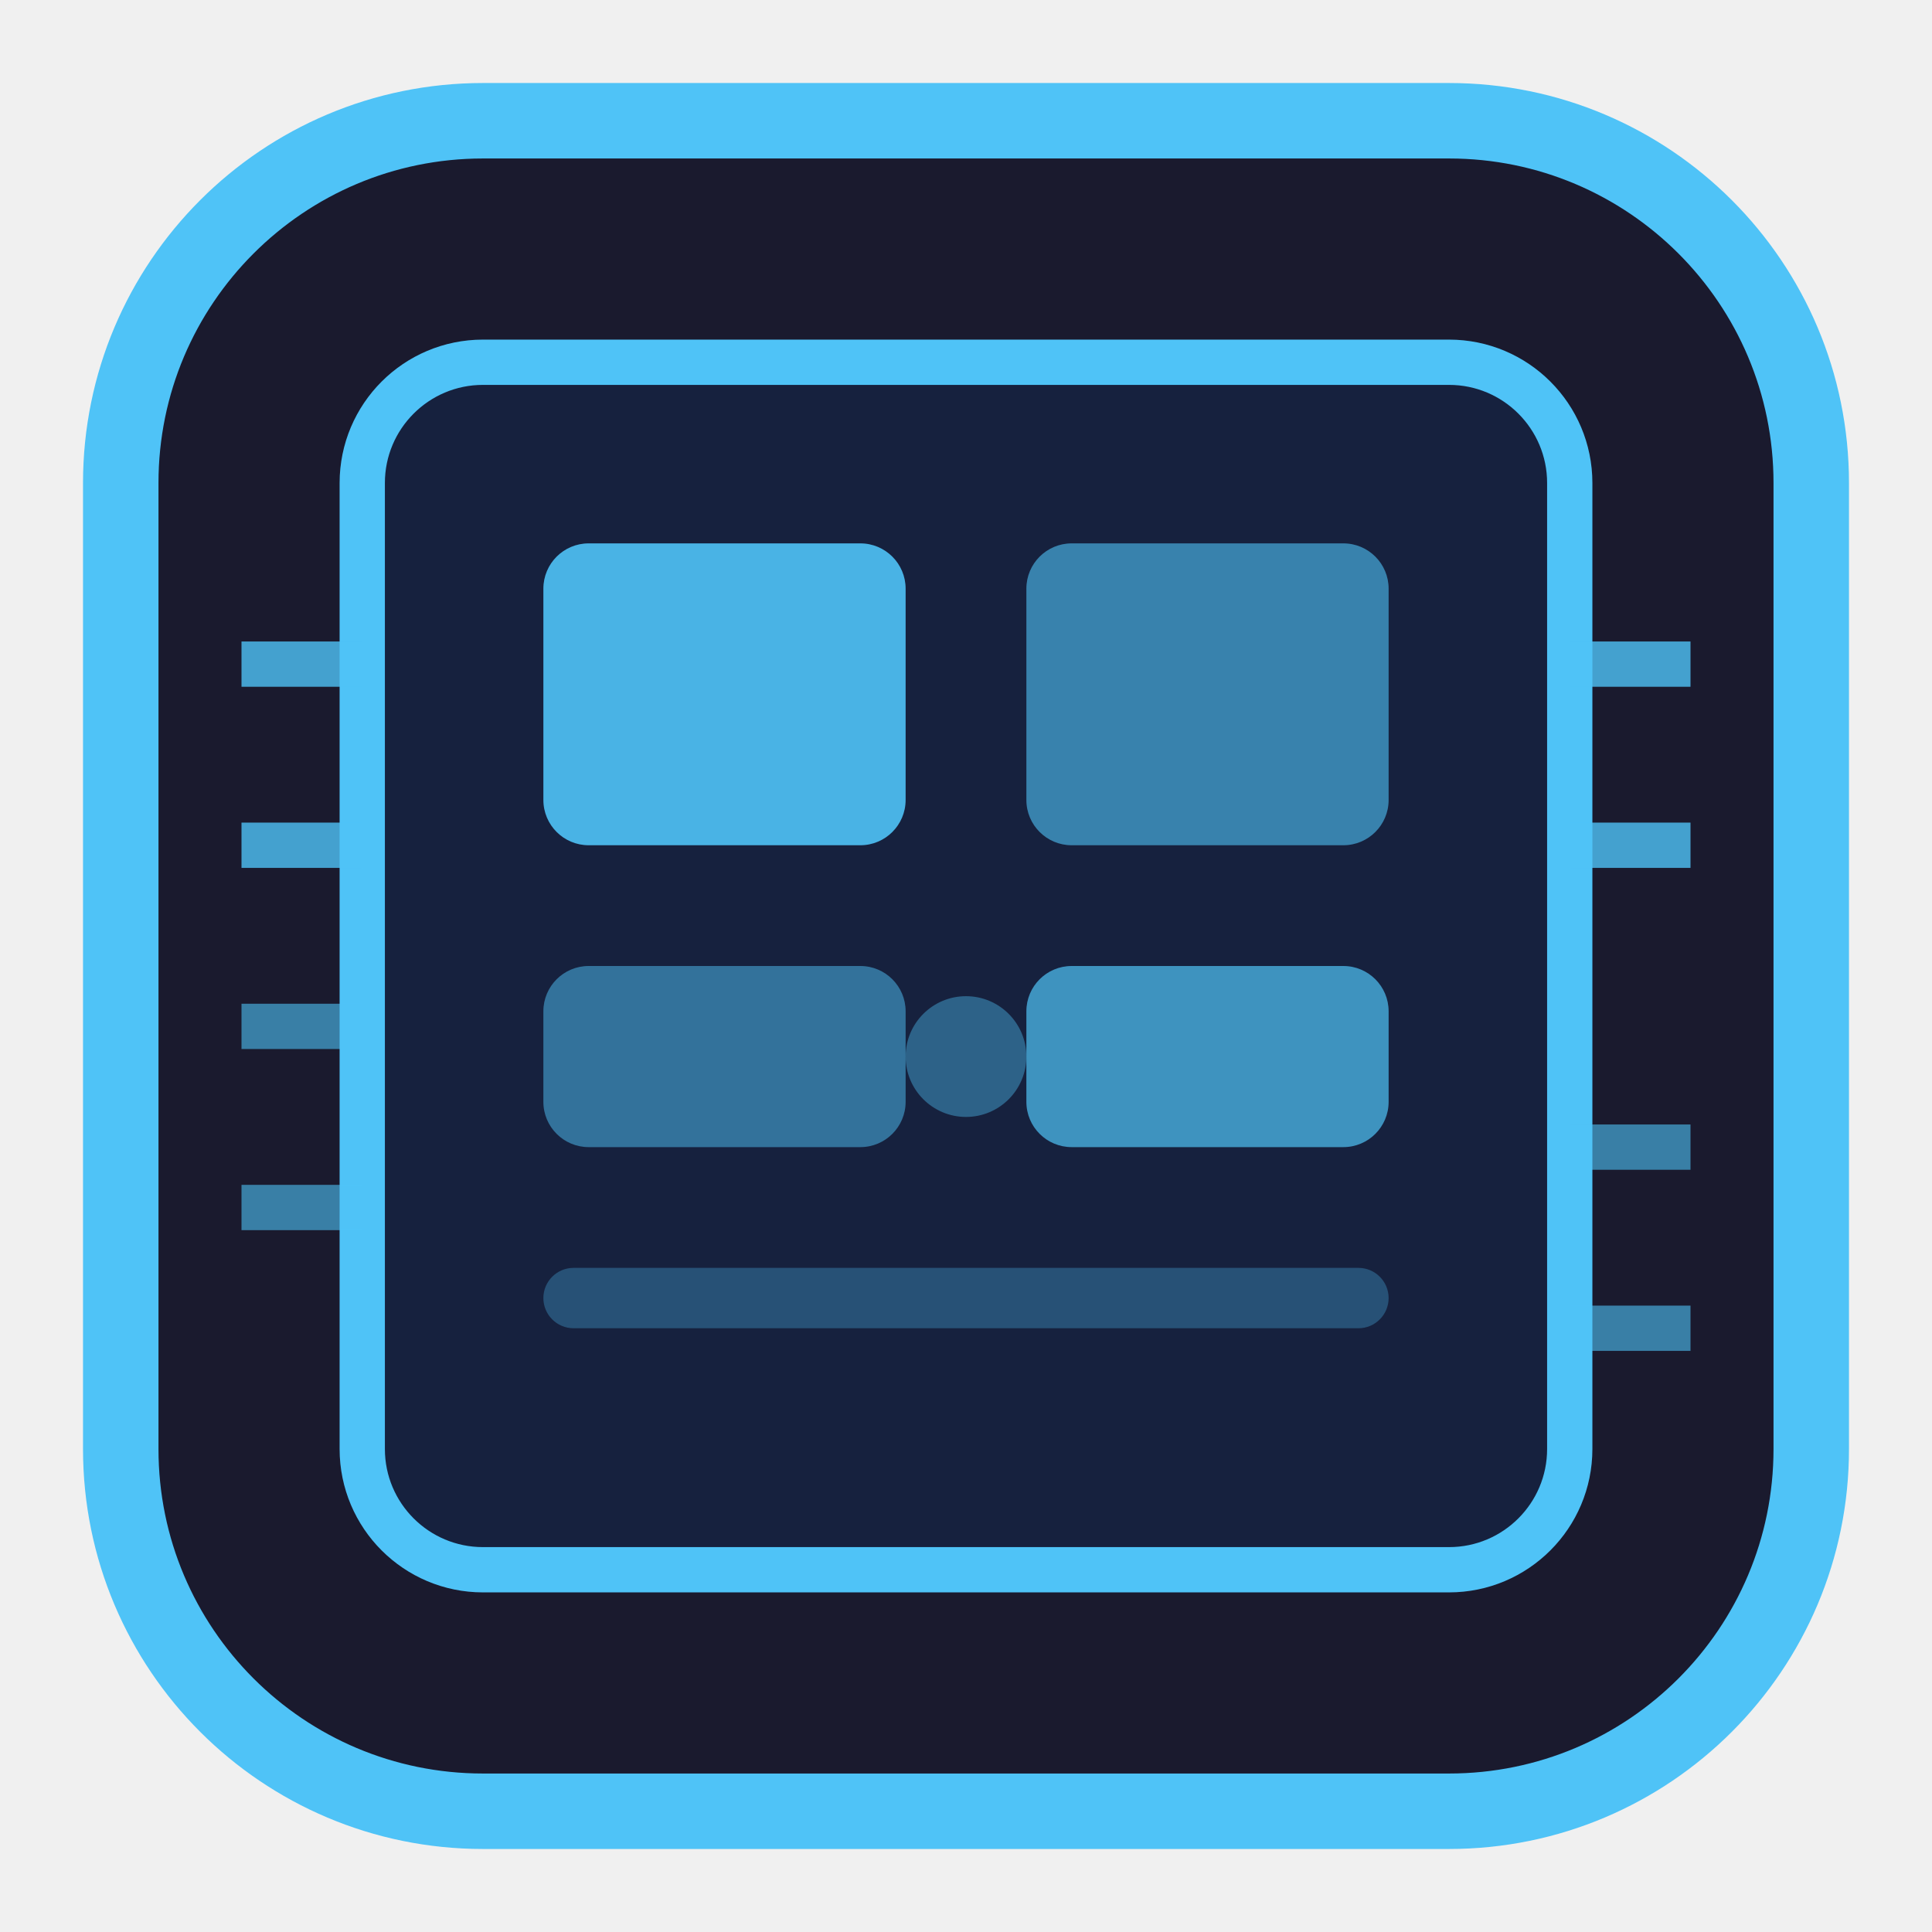
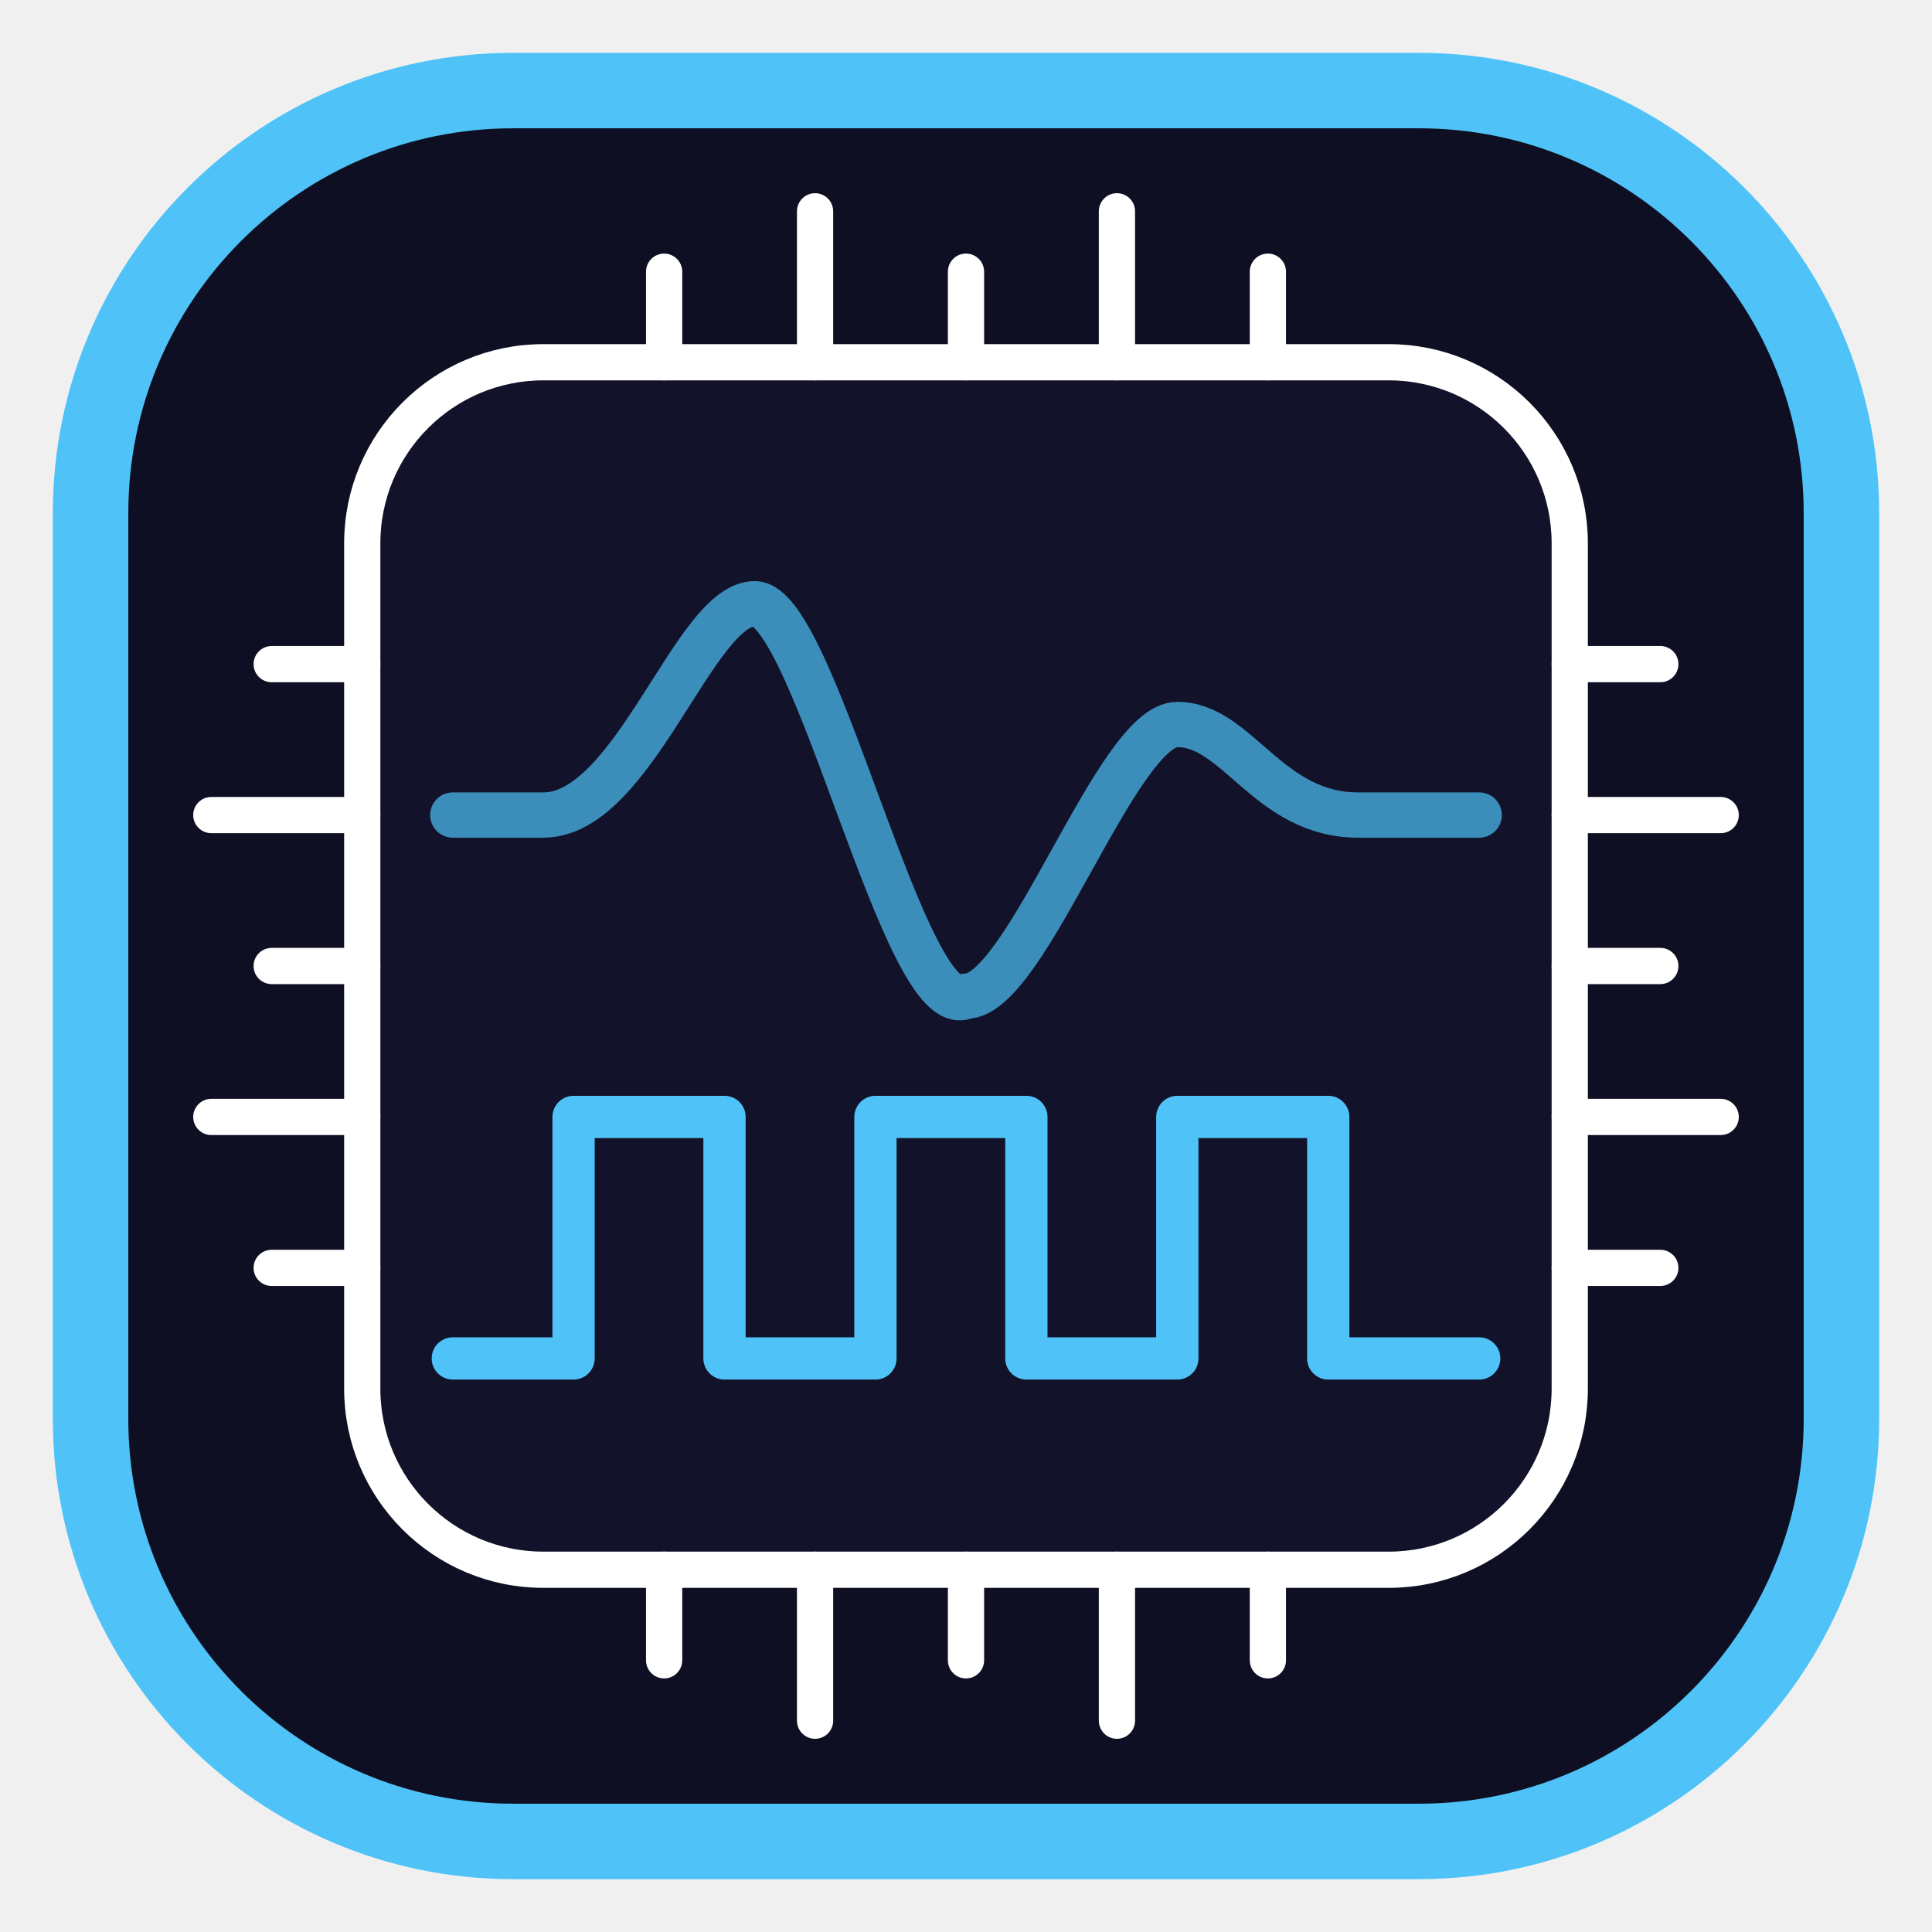
<svg xmlns="http://www.w3.org/2000/svg" viewBox="0 0 64 64" fill="none">
-   <rect x="4" y="4" width="56" height="56" rx="12" fill="#1a1a2e" stroke="#4fc3f7" stroke-width="2.5" />
-   <rect x="12" y="12" width="40" height="40" rx="4" fill="#16213e" stroke="#4fc3f7" stroke-width="1.5" />
-   <rect x="18" y="18" width="12" height="10" rx="1.5" fill="#4fc3f7" opacity="0.9" />
-   <rect x="34" y="18" width="12" height="10" rx="1.5" fill="#4fc3f7" opacity="0.6" />
-   <rect x="18" y="32" width="12" height="6" rx="1.5" fill="#4fc3f7" opacity="0.5" />
-   <rect x="34" y="32" width="12" height="6" rx="1.5" fill="#4fc3f7" opacity="0.7" />
-   <rect x="18" y="42" width="28" height="2" rx="1" fill="#4fc3f7" opacity="0.3" />
-   <line x1="8" y1="22" x2="12" y2="22" stroke="#4fc3f7" stroke-width="1.5" opacity="0.8" />
-   <line x1="8" y1="28" x2="12" y2="28" stroke="#4fc3f7" stroke-width="1.5" opacity="0.8" />
-   <line x1="8" y1="34" x2="12" y2="34" stroke="#4fc3f7" stroke-width="1.5" opacity="0.6" />
-   <line x1="8" y1="40" x2="12" y2="40" stroke="#4fc3f7" stroke-width="1.5" opacity="0.6" />
-   <line x1="52" y1="22" x2="56" y2="22" stroke="#4fc3f7" stroke-width="1.5" opacity="0.8" />
-   <line x1="52" y1="28" x2="56" y2="28" stroke="#4fc3f7" stroke-width="1.5" opacity="0.8" />
-   <line x1="52" y1="38" x2="56" y2="38" stroke="#4fc3f7" stroke-width="1.5" opacity="0.6" />
-   <line x1="52" y1="44" x2="56" y2="44" stroke="#4fc3f7" stroke-width="1.5" opacity="0.6" />
-   <circle cx="32" cy="35" r="2" fill="#4fc3f7" opacity="0.4" />
+   <rect x="3" y="3" width="58" height="58" rx="14" fill="#0f0f23" stroke="#4fc3f7" stroke-width="2.5" />
+   <rect x="12" y="12" width="40" height="40" rx="6" fill="#12122a" stroke="#ffffff" stroke-width="1.2" />
+   <path d="M15 27 L18 27              C21 27, 23 20, 25 20              C27 20, 30 34, 32 33              C34 33, 37 24, 39 24              C41 24, 42 27, 45 27              L49 27" opacity="0.7" stroke="#4fc3f7" stroke-width="1.5" fill="none" stroke-linecap="round" stroke-linejoin="round" />
+   <path d="M15 45 L19 45 L19 37 L24 37 L24 45 L29 45 L29 37 L34 37 L34 45 L39 45 L39 37 L44 37 L44 45 L49 45" stroke="#4fc3f7" stroke-width="1.4" fill="none" stroke-linecap="round" stroke-linejoin="round" />
+   <line x1="9" y1="22" x2="12" y2="22" stroke="#ffffff" stroke-width="1.2" stroke-linecap="round" />
+   <line x1="7" y1="27" x2="12" y2="27" stroke="#ffffff" stroke-width="1.2" stroke-linecap="round" />
+   <line x1="9" y1="32" x2="12" y2="32" stroke="#ffffff" stroke-width="1.2" stroke-linecap="round" />
+   <line x1="7" y1="37" x2="12" y2="37" stroke="#ffffff" stroke-width="1.2" stroke-linecap="round" />
+   <line x1="9" y1="42" x2="12" y2="42" stroke="#ffffff" stroke-width="1.2" stroke-linecap="round" />
+   <line x1="52" y1="22" x2="55" y2="22" stroke="#ffffff" stroke-width="1.2" stroke-linecap="round" />
+   <line x1="52" y1="27" x2="57" y2="27" stroke="#ffffff" stroke-width="1.2" stroke-linecap="round" />
+   <line x1="52" y1="32" x2="55" y2="32" stroke="#ffffff" stroke-width="1.2" stroke-linecap="round" />
+   <line x1="52" y1="37" x2="57" y2="37" stroke="#ffffff" stroke-width="1.2" stroke-linecap="round" />
+   <line x1="52" y1="42" x2="55" y2="42" stroke="#ffffff" stroke-width="1.2" stroke-linecap="round" />
+   <line x1="22" y1="9" x2="22" y2="12" stroke="#ffffff" stroke-width="1.2" stroke-linecap="round" />
+   <line x1="27" y1="7" x2="27" y2="12" stroke="#ffffff" stroke-width="1.2" stroke-linecap="round" />
+   <line x1="32" y1="9" x2="32" y2="12" stroke="#ffffff" stroke-width="1.2" stroke-linecap="round" />
+   <line x1="37" y1="7" x2="37" y2="12" stroke="#ffffff" stroke-width="1.2" stroke-linecap="round" />
+   <line x1="42" y1="9" x2="42" y2="12" stroke="#ffffff" stroke-width="1.2" stroke-linecap="round" />
+   <line x1="22" y1="52" x2="22" y2="55" stroke="#ffffff" stroke-width="1.2" stroke-linecap="round" />
+   <line x1="27" y1="52" x2="27" y2="57" stroke="#ffffff" stroke-width="1.2" stroke-linecap="round" />
+   <line x1="32" y1="52" x2="32" y2="55" stroke="#ffffff" stroke-width="1.2" stroke-linecap="round" />
+   <line x1="37" y1="52" x2="37" y2="57" stroke="#ffffff" stroke-width="1.2" stroke-linecap="round" />
+   <line x1="42" y1="52" x2="42" y2="55" stroke="#ffffff" stroke-width="1.2" stroke-linecap="round" />
</svg>
